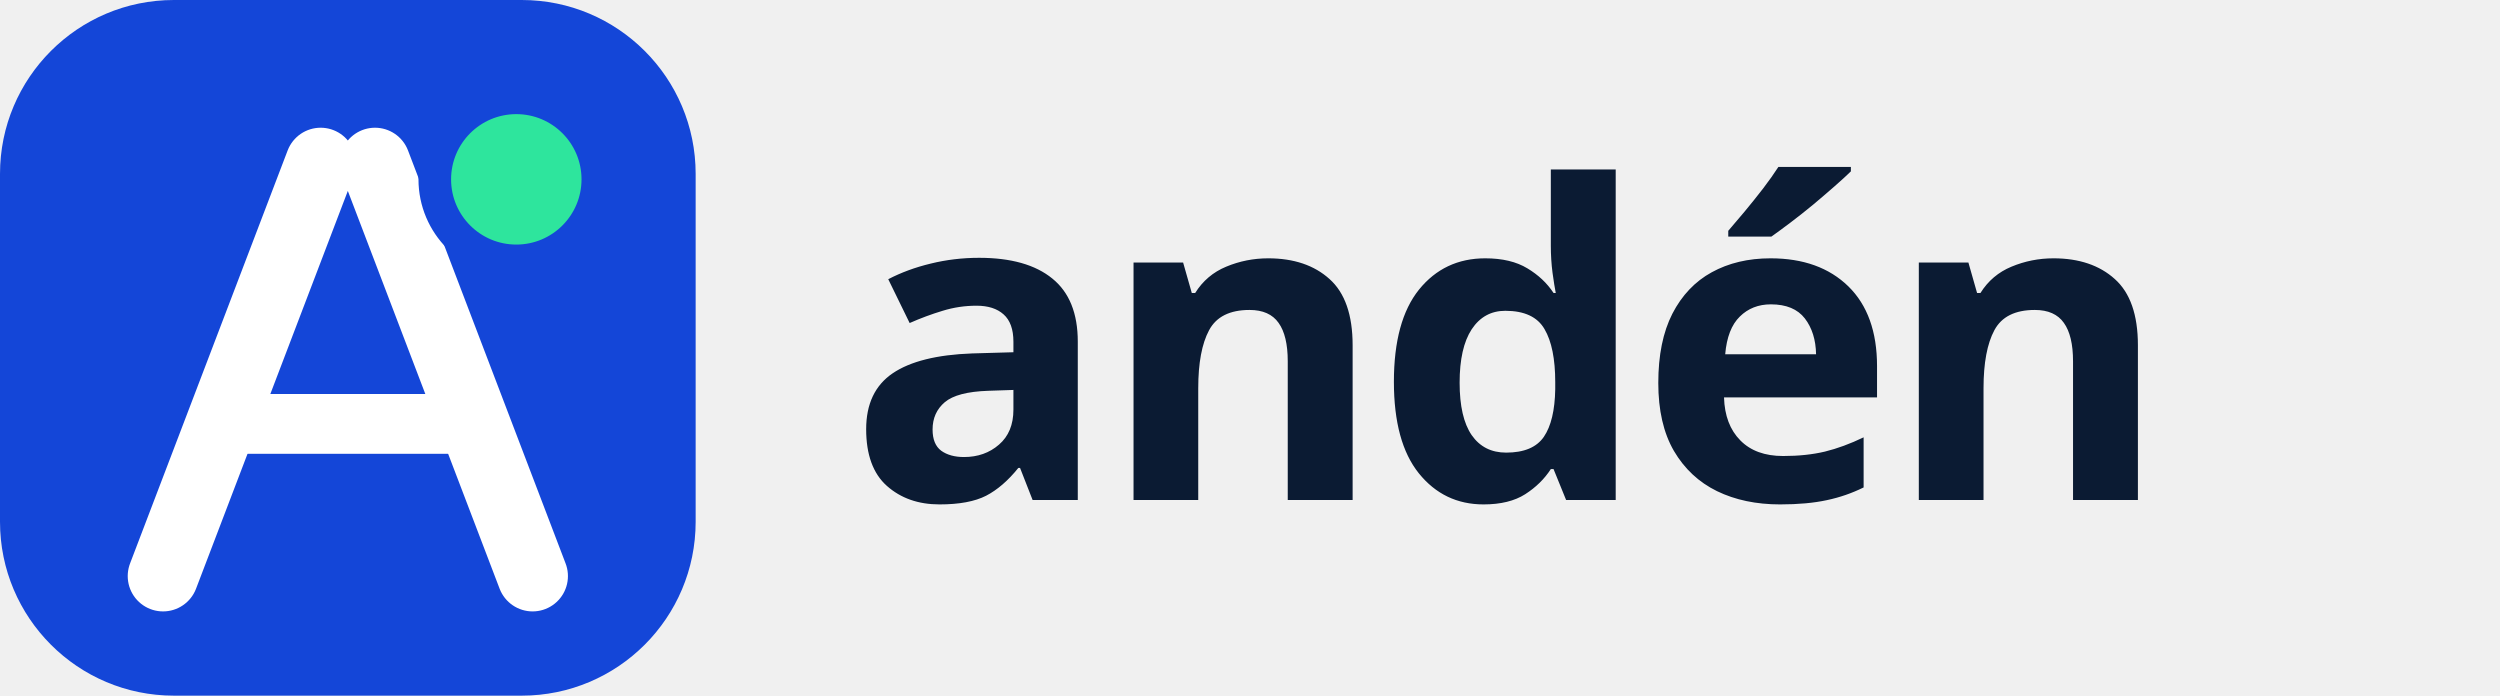
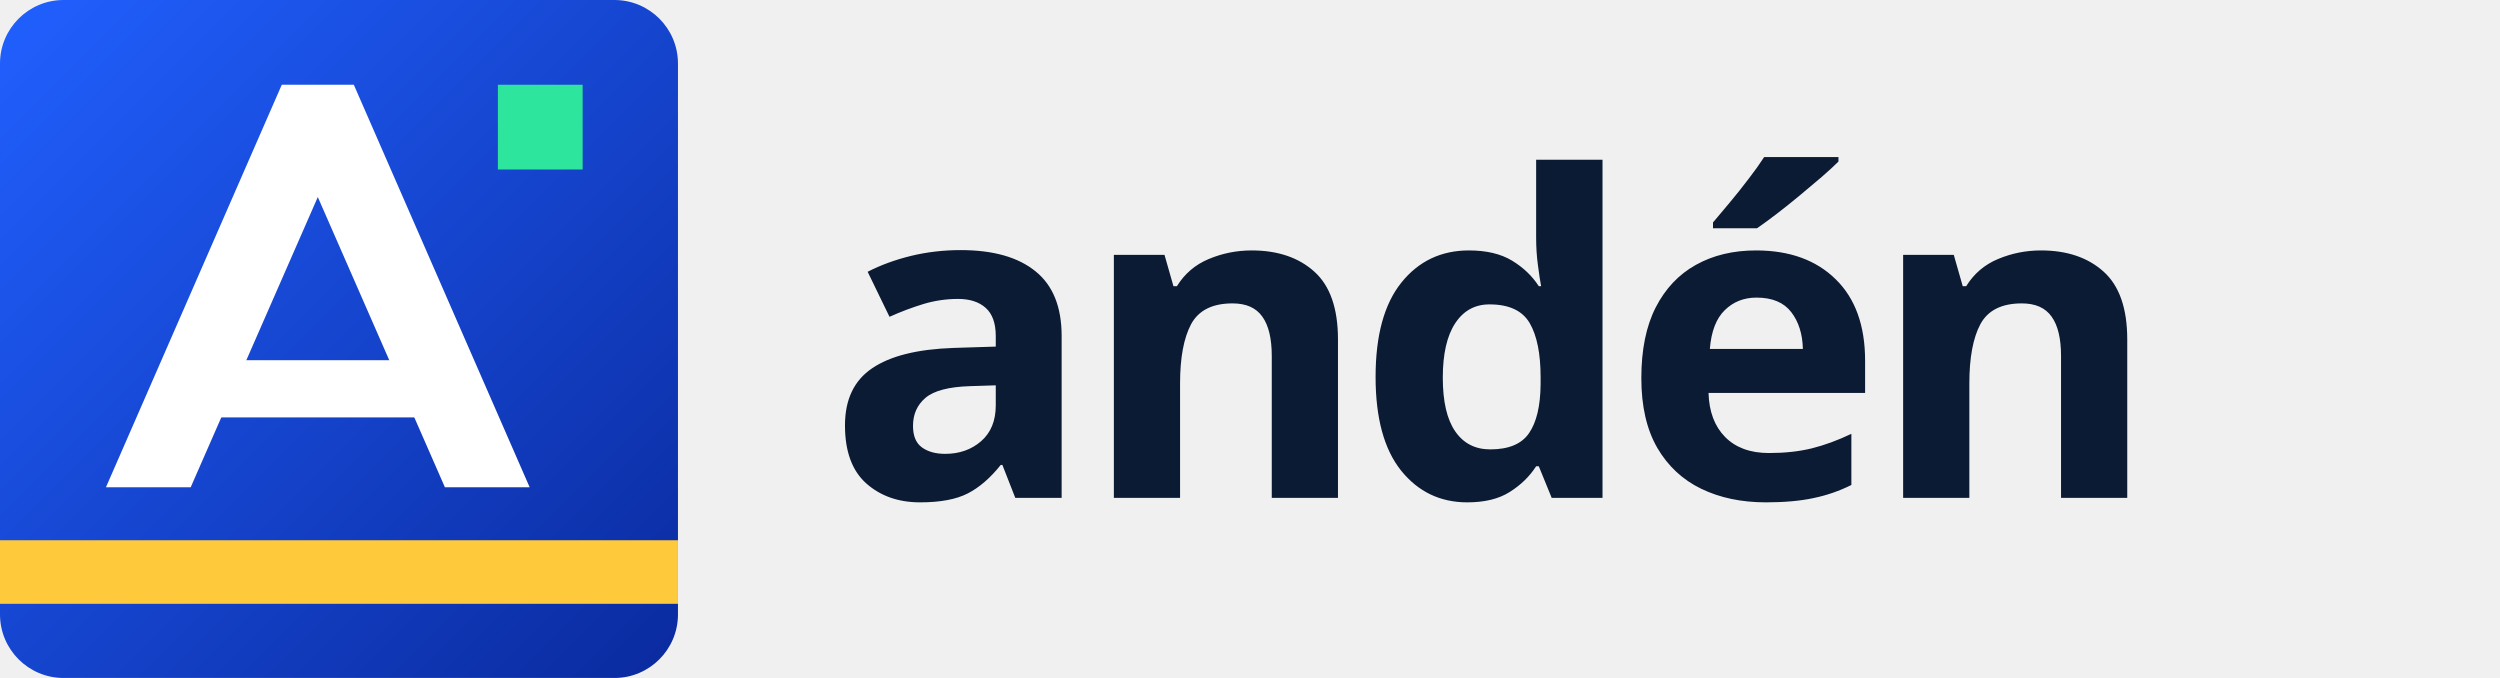
- <svg xmlns="http://www.w3.org/2000/svg" viewBox="0 0 230 64" role="img" aria-label="Andén">
-   <rect width="64" height="64" rx="16" fill="#1446D8" />
-   <path d="M15 53 L29.5 15 M49 53 L34.5 15" stroke="#fff" stroke-width="6.5" stroke-linecap="round" fill="none" />
-   <path d="M21.5 39 H42.5" stroke="#fff" stroke-width="5.5" stroke-linecap="round" />
-   <circle cx="47.5" cy="16.5" r="7.5" fill="#2EE59D" stroke="#1446D8" stroke-width="3" />
-   <text x="78" y="46" font-family="Lexend, 'Segoe UI', sans-serif" font-weight="700" font-size="40" fill="#0B1B33" letter-spacing="-1">andén</text>
+ <svg xmlns="http://www.w3.org/2000/svg" viewBox="0 0 236 64" role="img" aria-label="Andén">
+   <defs>
+     <linearGradient id="g" x1="0" y1="0" x2="1" y2="1">
+       <stop offset="0" stop-color="#2160FF" />
+       <stop offset="1" stop-color="#0A2A9E" />
+     </linearGradient>
+   </defs>
+   <rect width="64" height="64" rx="6" fill="url(#g)" />
+   <path d="M10 46 26.6 8h6.8L50 46h-8L30 18.6 18 46Z" fill="#fff" />
+   <path d="M20.3 34h19.4l2.2 5.4H18.1Z" fill="#fff" />
+   <rect x="47" y="8" width="8" height="8" fill="#2EE59D" />
+   <rect y="51" width="64" height="6" fill="#FFC93C" />
+   <text x="78" y="47" font-family="Lexend, 'Segoe UI', sans-serif" font-weight="700" font-size="42" fill="#0B1B33" letter-spacing="-1.5">andén</text>
</svg>
